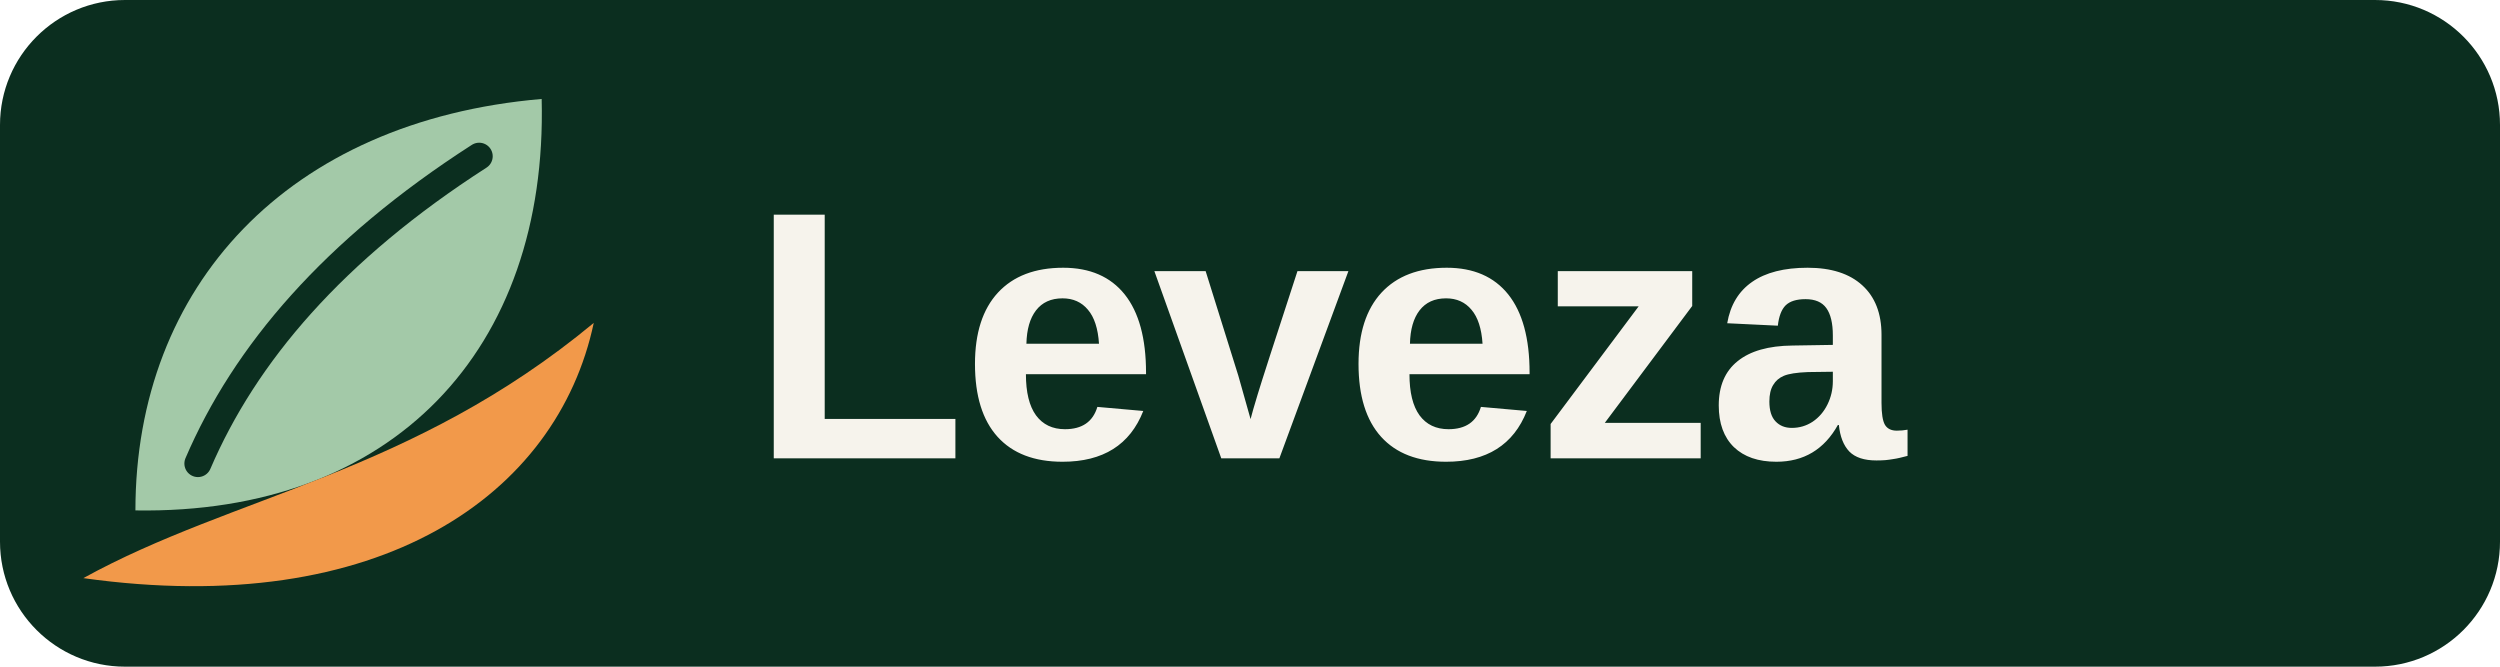
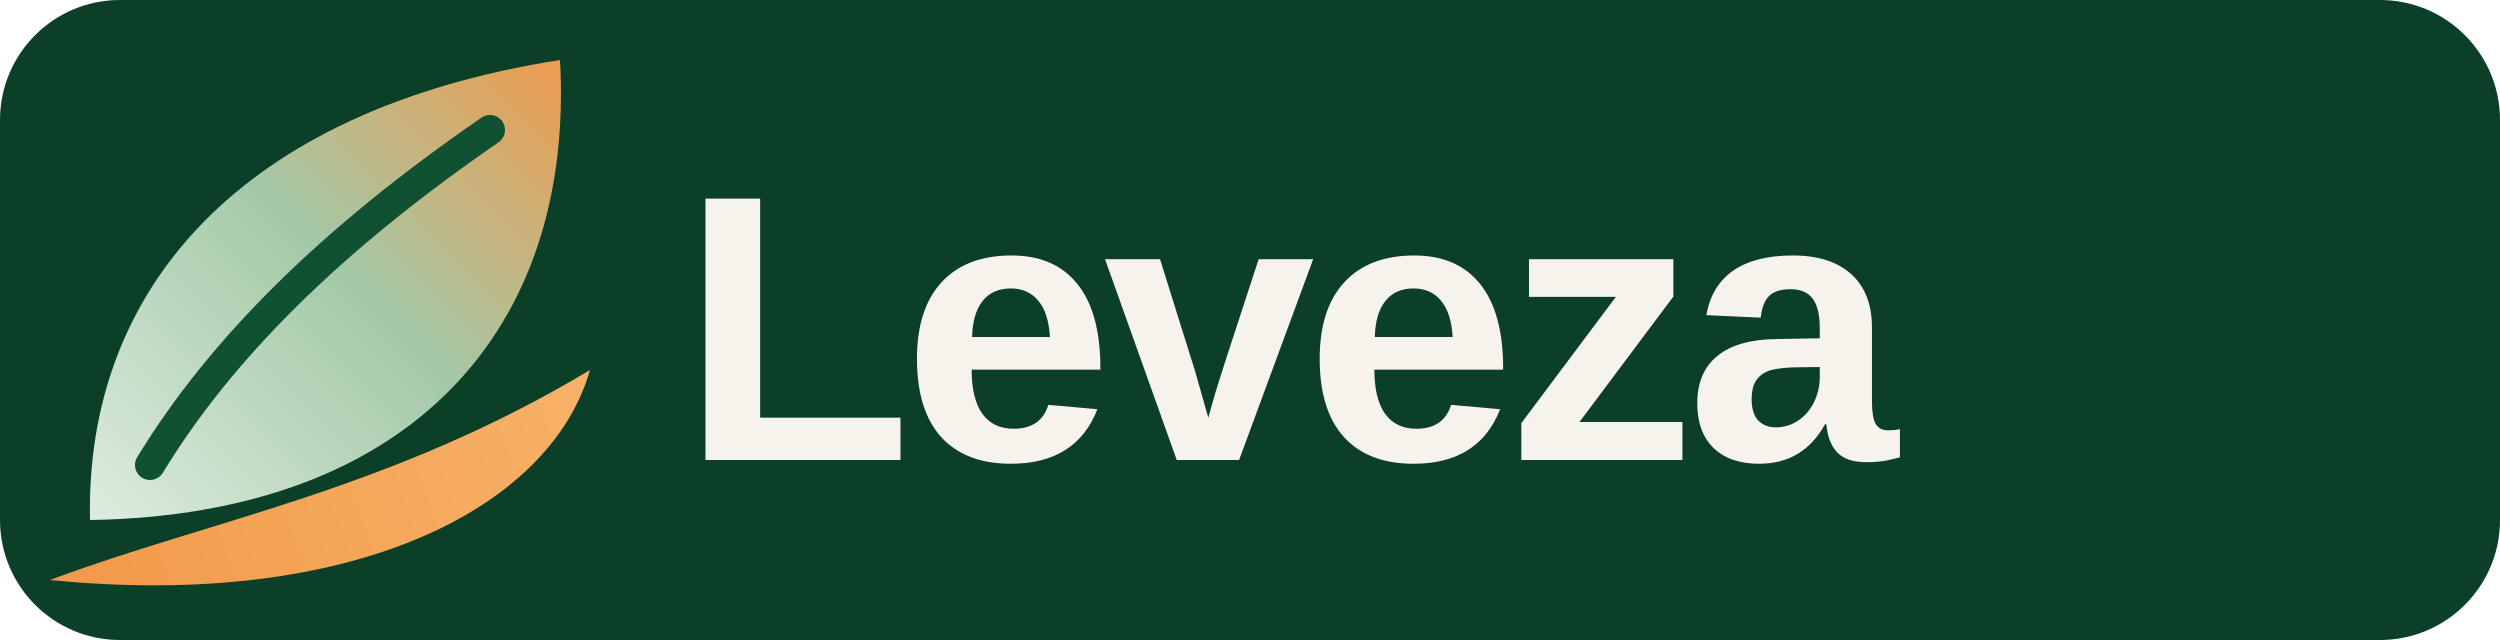
- <svg xmlns="http://www.w3.org/2000/svg" viewBox="0 0 240 64" role="img" aria-label="Leveza">
-   <rect width="240" height="64" rx="12" fill="#0B2E1F" />
-   <g>
-     <path d="M13 49C13 27.5 27.6 11.6 52 9.5C52.6 33.6 37.7 49.4 13 49Z" fill="#A3C9A8" />
-     <path d="M19 44.5C23.5 34 32 24 46 15" fill="none" stroke="#0B2E1F" stroke-width="2.6" stroke-linecap="round" />
-     <path d="M8 55.5C22.5 47.5 39.5 45.5 57 31C53.5 47.5 36.5 59.5 8 55.5Z" fill="#F2994A" />
-   </g>
-   <text x="72" y="44" font-size="34" fill="#F6F3EC" font-family="Montserrat, Avenir Next, Segoe UI, Arial, sans-serif" font-weight="700" letter-spacing="-0.5">Leveza</text>
+ <svg xmlns="http://www.w3.org/2000/svg" viewBox="0 0 250 64" role="img" aria-label="Leveza">
+   <rect width="250" height="64" rx="12" fill="#0B3F27" />
+   <defs>
+     <linearGradient id="lf" x1="8" y1="56" x2="58" y2="6" gradientUnits="userSpaceOnUse">
+       <stop offset="0" stop-color="#0B3F27" />
+       <stop offset="0.45" stop-color="#0F5132" />
+       <stop offset="0.75" stop-color="#2E7D6B" />
+       <stop offset="1" stop-color="#F2994A" />
+     </linearGradient>
+     <linearGradient id="lfd" x1="8" y1="56" x2="58" y2="6" gradientUnits="userSpaceOnUse">
+       <stop offset="0" stop-color="#E4EFE4" />
+       <stop offset="0.55" stop-color="#A3C9A8" />
+       <stop offset="1" stop-color="#F2994A" />
+     </linearGradient>
+     <linearGradient id="sw" x1="6" y1="60" x2="60" y2="40" gradientUnits="userSpaceOnUse">
+       <stop offset="0" stop-color="#F2994A" />
+       <stop offset="1" stop-color="#F7B267" />
+     </linearGradient>
+     <linearGradient id="bg" x1="0" y1="0" x2="0" y2="1">
+       <stop offset="0" stop-color="#14613D" />
+       <stop offset="1" stop-color="#0B3F27" />
+     </linearGradient>
+   </defs>
+   <path d="M9 52C8.5 29 24 11 56 6C57.5 33 41 51.5 9 52Z" fill="url(#lfd)" />
+   <path d="M15 46.5C22 35 33 24 49 13" fill="none" stroke="#0F5132" stroke-width="3" stroke-linecap="round" />
+   <path d="M5 58C21 52 39 49 59 37C55 51 35 61 5 58Z" fill="url(#sw)" />
+   <text x="68" y="46" font-size="38" fill="#F6F3EC" font-family="Montserrat, Avenir Next, Segoe UI, Arial, sans-serif" font-weight="700" letter-spacing="-1">Leveza</text>
</svg>
